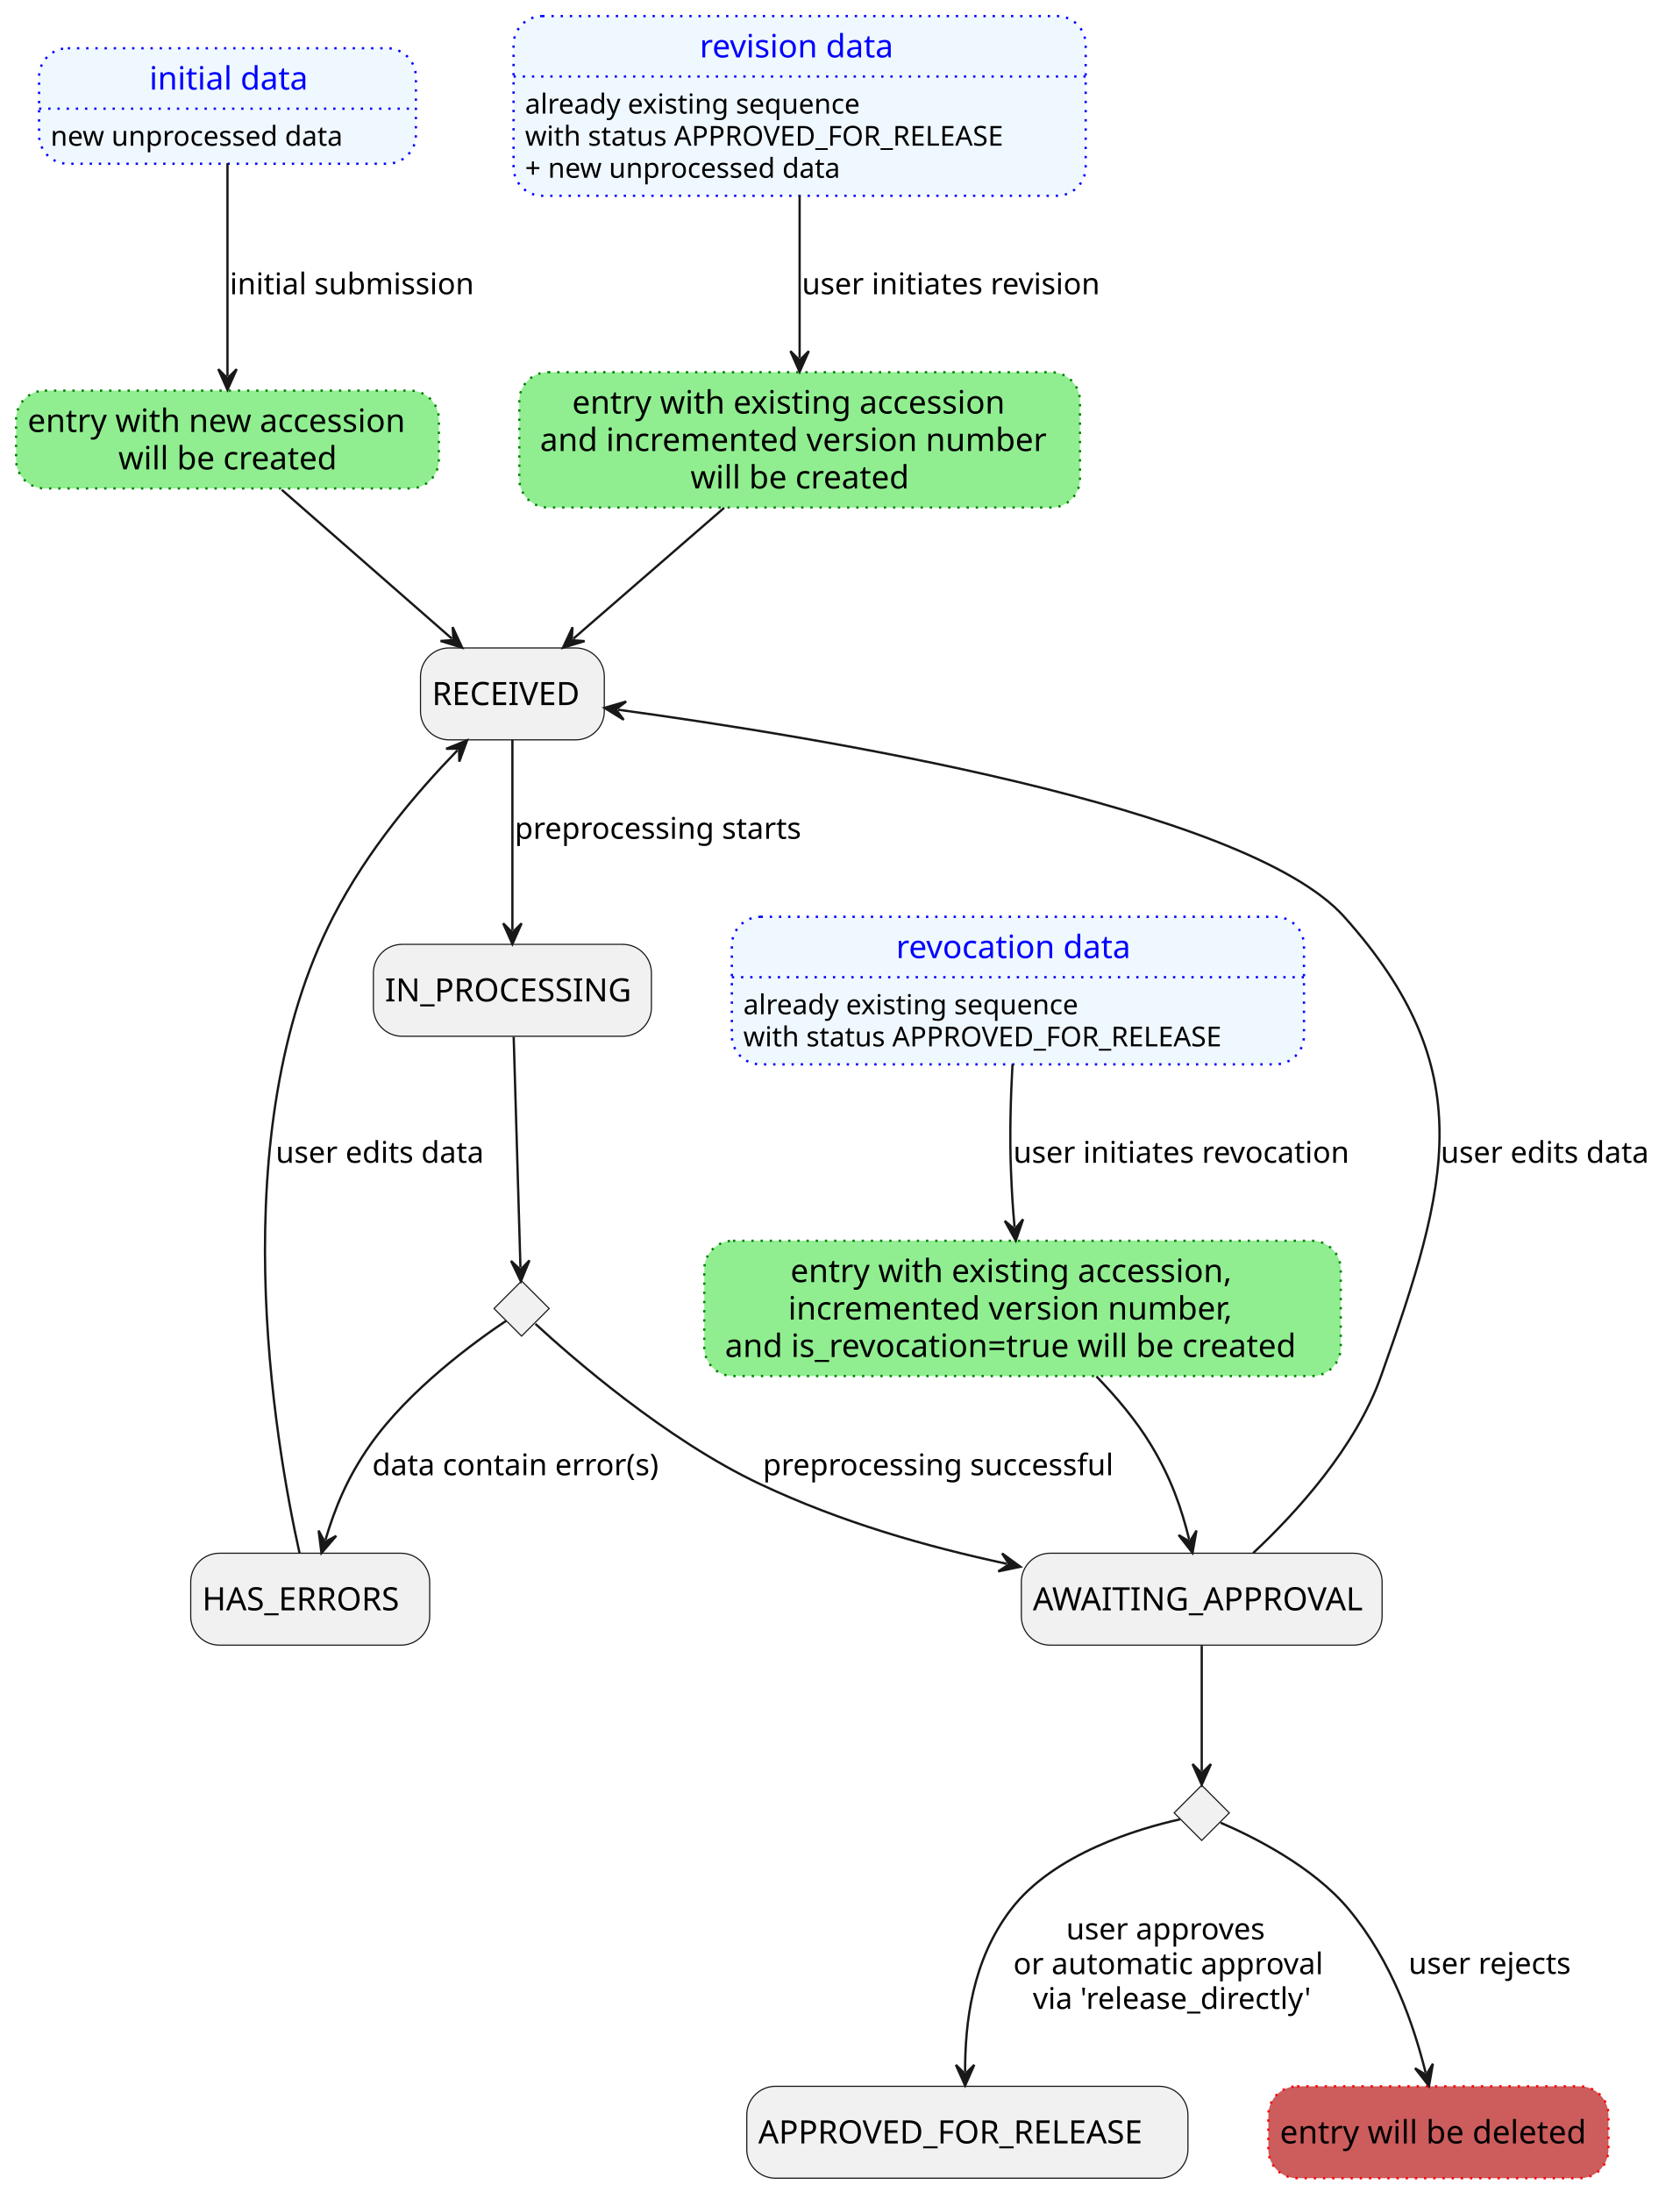
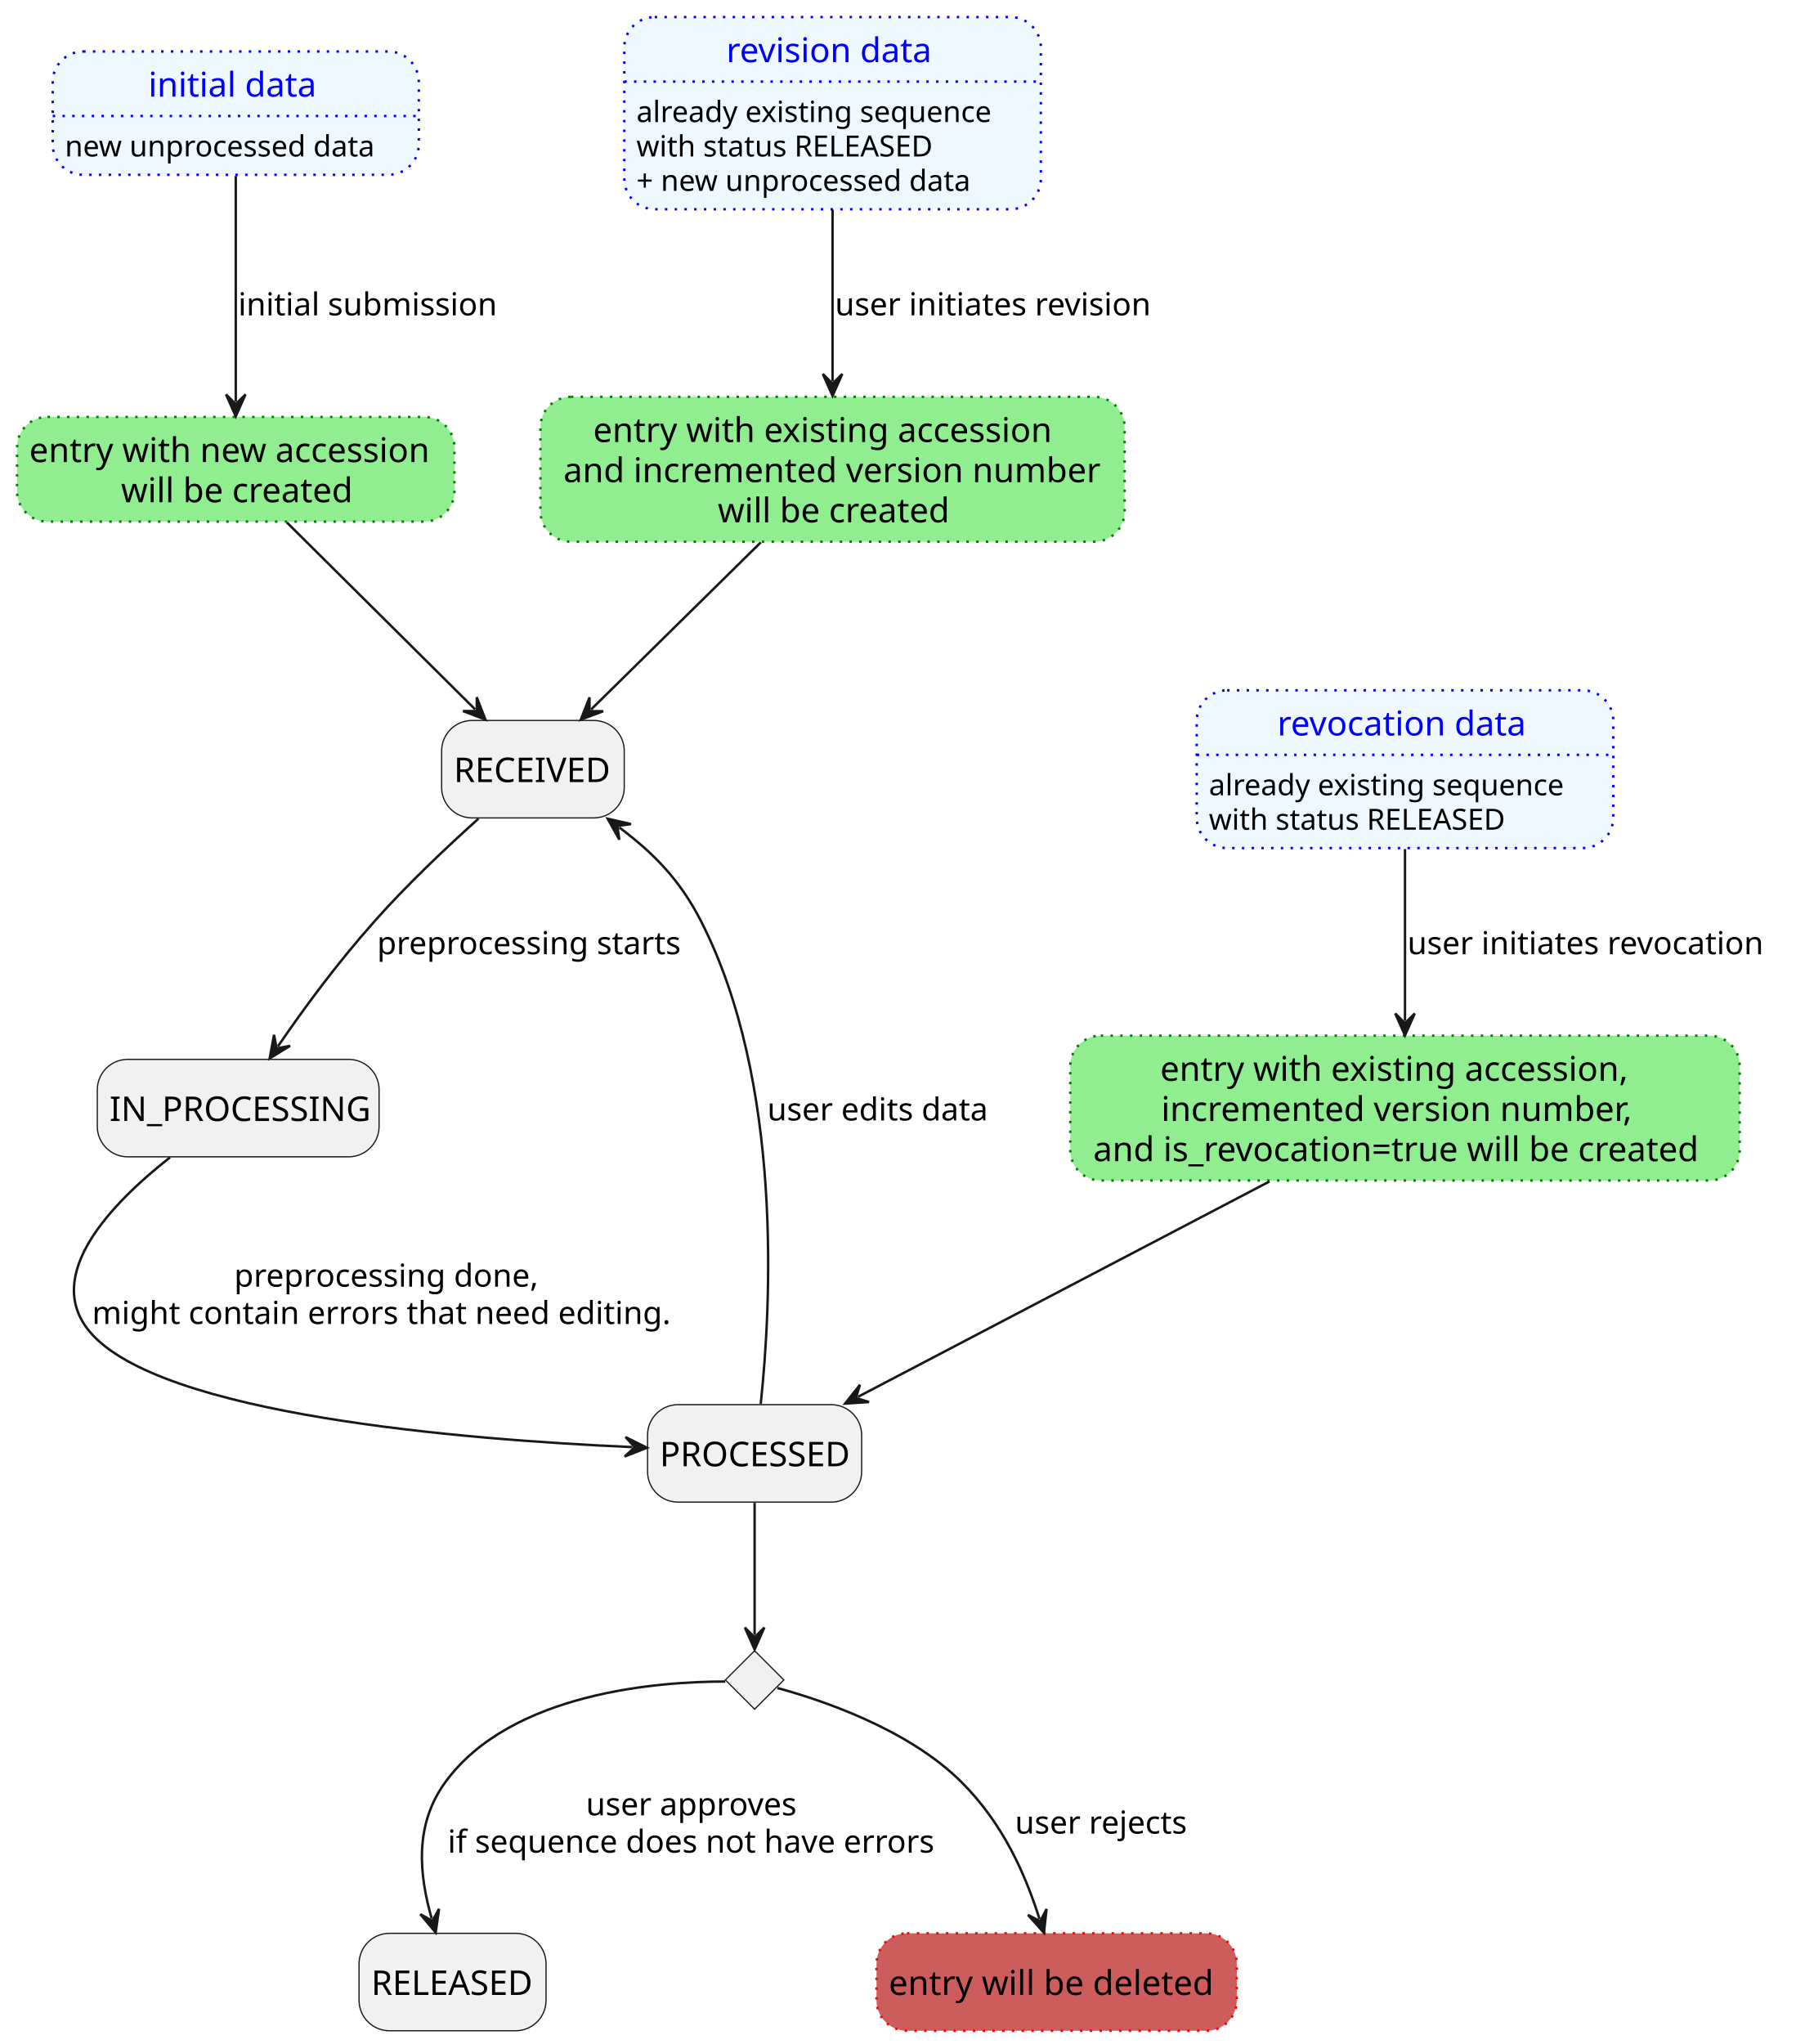
- <svg xmlns="http://www.w3.org/2000/svg" contentStyleType="text/css" height="954px" preserveAspectRatio="none" style="width:731px;height:954px;background:#FFFFFF;" version="1.1" viewBox="0 0 731 954" width="731px" zoomAndPan="magnify">
+ <svg xmlns="http://www.w3.org/2000/svg" contentStyleType="text/css" height="839px" preserveAspectRatio="none" style="width:737px;height:839px;background:#FFFFFF;" version="1.1" viewBox="0 0 737 839" width="737px" zoomAndPan="magnify">
  <defs />
  <g>
    <g id="INITIAL_DATA">
-       <rect fill="#F0F8FF" height="50.266" rx="12.5" ry="12.5" style="stroke:#0000FF;stroke-width:1.0;stroke-dasharray:1.0,3.0;" width="164" x="17" y="21" />
-       <line style="stroke:#0000FF;stroke-width:1.0;stroke-dasharray:1.0,3.0;" x1="17" x2="181" y1="47.297" y2="47.297" />
-       <text fill="#0000FF" font-family="sans-serif" font-size="14" lengthAdjust="spacing" textLength="68" x="65" y="38.995">initial data</text>
-       <text fill="#000000" font-family="sans-serif" font-size="12" lengthAdjust="spacing" textLength="144" x="22" y="63.435">new unprocessed data</text>
+       <rect fill="#F0F8FF" height="50.621" rx="12.5" ry="12.5" style="stroke:#0000FF;stroke-width:1.0;stroke-dasharray:1.0,3.0;" width="150.301" x="21.64" y="21.13" />
+       <line style="stroke:#0000FF;stroke-width:1.0;stroke-dasharray:1.0,3.0;" x1="21.64" x2="171.941" y1="47.618" y2="47.618" />
+       <text fill="#0000FF" font-family="sans-serif" font-size="14" lengthAdjust="spacing" textLength="71.784" x="60.898" y="39.665">initial data</text>
+       <text fill="#000000" font-family="sans-serif" font-size="12" lengthAdjust="spacing" textLength="130.301" x="26.64" y="64.22">new unprocessed data</text>
    </g>
    <g id="REVISION_DATA">
-       <rect fill="#F0F8FF" height="78.203" rx="12.5" ry="12.5" style="stroke:#0000FF;stroke-width:1.0;stroke-dasharray:1.0,3.0;" width="249" x="223.5" y="7" />
-       <line style="stroke:#0000FF;stroke-width:1.0;stroke-dasharray:1.0,3.0;" x1="223.5" x2="472.5" y1="33.297" y2="33.297" />
-       <text fill="#0000FF" font-family="sans-serif" font-size="14" lengthAdjust="spacing" textLength="87" x="304.5" y="24.995">revision data</text>
-       <text fill="#000000" font-family="sans-serif" font-size="12" lengthAdjust="spacing" textLength="164" x="228.5" y="49.435">already existing sequence</text>
-       <text fill="#000000" font-family="sans-serif" font-size="12" lengthAdjust="spacing" textLength="229" x="228.5" y="63.404">with status APPROVED_FOR_RELEASE</text>
-       <text fill="#000000" font-family="sans-serif" font-size="12" lengthAdjust="spacing" textLength="158" x="228.5" y="77.373">+ new unprocessed data</text>
+       <rect fill="#F0F8FF" height="78.887" rx="12.5" ry="12.5" style="stroke:#0000FF;stroke-width:1.0;stroke-dasharray:1.0,3.0;" width="171.019" x="256.28" y="7" />
+       <line style="stroke:#0000FF;stroke-width:1.0;stroke-dasharray:1.0,3.0;" x1="256.28" x2="427.3" y1="33.488" y2="33.488" />
+       <text fill="#0000FF" font-family="sans-serif" font-size="14" lengthAdjust="spacing" textLength="87.233" x="298.173" y="25.535">revision data</text>
+       <text fill="#000000" font-family="sans-serif" font-size="12" lengthAdjust="spacing" textLength="151.019" x="261.28" y="50.09">already existing sequence</text>
+       <text fill="#000000" font-family="sans-serif" font-size="12" lengthAdjust="spacing" textLength="124.758" x="261.28" y="64.223">with status RELEASED</text>
+       <text fill="#000000" font-family="sans-serif" font-size="12" lengthAdjust="spacing" textLength="143.637" x="261.28" y="78.356">+ new unprocessed data</text>
    </g>
    <g id="REVOKED_DATA">
-       <rect fill="#F0F8FF" height="64.234" rx="12.5" ry="12.5" style="stroke:#0000FF;stroke-width:1.0;stroke-dasharray:1.0,3.0;" width="249" x="318.5" y="399" />
-       <line style="stroke:#0000FF;stroke-width:1.0;stroke-dasharray:1.0,3.0;" x1="318.5" x2="567.5" y1="425.297" y2="425.297" />
-       <text fill="#0000FF" font-family="sans-serif" font-size="14" lengthAdjust="spacing" textLength="106" x="390" y="416.995">revocation data</text>
-       <text fill="#000000" font-family="sans-serif" font-size="12" lengthAdjust="spacing" textLength="164" x="323.5" y="441.435">already existing sequence</text>
-       <text fill="#000000" font-family="sans-serif" font-size="12" lengthAdjust="spacing" textLength="229" x="323.5" y="455.404">with status APPROVED_FOR_RELEASE</text>
+       <rect fill="#F0F8FF" height="64.754" rx="12.5" ry="12.5" style="stroke:#0000FF;stroke-width:1.0;stroke-dasharray:1.0,3.0;" width="171.019" x="491.28" y="283.35" />
+       <line style="stroke:#0000FF;stroke-width:1.0;stroke-dasharray:1.0,3.0;" x1="491.28" x2="662.299" y1="309.838" y2="309.838" />
+       <text fill="#0000FF" font-family="sans-serif" font-size="14" lengthAdjust="spacing" textLength="104.788" x="524.396" y="301.885">revocation data</text>
+       <text fill="#000000" font-family="sans-serif" font-size="12" lengthAdjust="spacing" textLength="151.019" x="496.28" y="326.44">already existing sequence</text>
+       <text fill="#000000" font-family="sans-serif" font-size="12" lengthAdjust="spacing" textLength="124.758" x="496.28" y="340.573">with status RELEASED</text>
    </g>
-     <rect fill="#F1F1F1" height="40" rx="12.5" ry="12.5" style="stroke:#181818;stroke-width:0.5;" width="80" x="183" y="282" />
-     <text fill="#000000" font-family="sans-serif" font-size="14" lengthAdjust="spacing" textLength="70" x="188" y="306.847">RECEIVED</text>
-     <rect fill="#F1F1F1" height="40" rx="12.5" ry="12.5" style="stroke:#181818;stroke-width:0.5;" width="121" x="162.5" y="411" />
-     <text fill="#000000" font-family="sans-serif" font-size="14" lengthAdjust="spacing" textLength="111" x="167.5" y="435.847">IN_PROCESSING</text>
-     <rect fill="#F1F1F1" height="40" rx="12.5" ry="12.5" style="stroke:#181818;stroke-width:0.5;" width="104" x="83" y="676" />
-     <text fill="#000000" font-family="sans-serif" font-size="14" lengthAdjust="spacing" textLength="94" x="88" y="700.847">HAS_ERRORS</text>
-     <rect fill="#F1F1F1" height="40" rx="12.5" ry="12.5" style="stroke:#181818;stroke-width:0.5;" width="192" x="325" y="908" />
-     <text fill="#000000" font-family="sans-serif" font-size="14" lengthAdjust="spacing" textLength="182" x="330" y="932.847">APPROVED_FOR_RELEASE</text>
-     <rect fill="#F1F1F1" height="40" rx="12.5" ry="12.5" style="stroke:#181818;stroke-width:0.5;" width="157" x="444.5" y="676" />
-     <text fill="#000000" font-family="sans-serif" font-size="14" lengthAdjust="spacing" textLength="147" x="449.5" y="700.847">AWAITING_APPROVAL</text>
-     <rect fill="#90EE90" height="42.594" rx="12.5" ry="12.5" style="stroke:#008000;stroke-width:1.0;stroke-dasharray:1.0,3.0;" width="184" x="7" y="170" />
-     <text fill="#000000" font-family="sans-serif" font-size="14" lengthAdjust="spacing" textLength="174" x="12" y="187.995">entry with new accession</text>
-     <text fill="#000000" font-family="sans-serif" font-size="14" lengthAdjust="spacing" textLength="99" x="51.5" y="204.292">will be created</text>
-     <rect fill="#90EE90" height="58.891" rx="12.5" ry="12.5" style="stroke:#008000;stroke-width:1.0;stroke-dasharray:1.0,3.0;" width="244" x="226" y="162" />
-     <text fill="#000000" font-family="sans-serif" font-size="14" lengthAdjust="spacing" textLength="198" x="249" y="179.995">entry with existing accession</text>
-     <text fill="#000000" font-family="sans-serif" font-size="14" lengthAdjust="spacing" textLength="230" x="235" y="196.292">and incremented version number</text>
-     <text fill="#000000" font-family="sans-serif" font-size="14" lengthAdjust="spacing" textLength="99" x="300.5" y="212.589">will be created</text>
-     <rect fill="#90EE90" height="58.891" rx="12.5" ry="12.5" style="stroke:#008000;stroke-width:1.0;stroke-dasharray:1.0,3.0;" width="277" x="306.5" y="540" />
-     <text fill="#000000" font-family="sans-serif" font-size="14" lengthAdjust="spacing" textLength="202" x="344" y="557.995">entry with existing accession,</text>
-     <text fill="#000000" font-family="sans-serif" font-size="14" lengthAdjust="spacing" textLength="204" x="343" y="574.292">incremented version number,</text>
-     <text fill="#000000" font-family="sans-serif" font-size="14" lengthAdjust="spacing" textLength="263" x="315.5" y="590.589">and is_revocation=true will be created</text>
-     <rect fill="#CD5C5C" height="40" rx="12.5" ry="12.5" style="stroke:#FF0000;stroke-width:1.0;stroke-dasharray:1.0,3.0;" width="148" x="552" y="908" />
-     <text fill="#000000" font-family="sans-serif" font-size="14" lengthAdjust="spacing" textLength="138" x="557" y="932.847">entry will be deleted</text>
-     <g id="elem_is_error">
-       <polygon fill="#F1F1F1" points="227,557.5,239,569.5,227,581.5,215,569.5,227,557.5" style="stroke:#181818;stroke-width:0.5;" />
-     </g>
+     <rect fill="#F1F1F1" height="40" rx="12.5" ry="12.5" style="stroke:#181818;stroke-width:0.5;" width="74.976" x="181.3" y="295.73" />
+     <text fill="#000000" font-family="sans-serif" font-size="14" lengthAdjust="spacing" textLength="64.976" x="186.3" y="321.021">RECEIVED</text>
+     <rect fill="#F1F1F1" height="40" rx="12.5" ry="12.5" style="stroke:#181818;stroke-width:0.5;" width="115.69" x="39.94" y="434.84" />
+     <text fill="#000000" font-family="sans-serif" font-size="14" lengthAdjust="spacing" textLength="105.69" x="44.94" y="460.131">IN_PROCESSING</text>
+     <rect fill="#F1F1F1" height="40" rx="12.5" ry="12.5" style="stroke:#181818;stroke-width:0.5;" width="87.895" x="265.84" y="576.57" />
+     <text fill="#000000" font-family="sans-serif" font-size="14" lengthAdjust="spacing" textLength="77.895" x="270.84" y="601.861">PROCESSED</text>
+     <rect fill="#F1F1F1" height="40" rx="12.5" ry="12.5" style="stroke:#181818;stroke-width:0.5;" width="76.767" x="147.4" y="793.57" />
+     <text fill="#000000" font-family="sans-serif" font-size="14" lengthAdjust="spacing" textLength="66.767" x="152.4" y="818.861">RELEASED</text>
+     <rect fill="#90EE90" height="42.977" rx="12.5" ry="12.5" style="stroke:#008000;stroke-width:1.0;stroke-dasharray:1.0,3.0;" width="179.572" x="7" y="171.13" />
+     <text fill="#000000" font-family="sans-serif" font-size="14" lengthAdjust="spacing" textLength="169.572" x="12" y="189.665">entry with new accession</text>
+     <text fill="#000000" font-family="sans-serif" font-size="14" lengthAdjust="spacing" textLength="98.677" x="49.663" y="206.153">will be created</text>
+     <rect fill="#90EE90" height="59.465" rx="12.5" ry="12.5" style="stroke:#008000;stroke-width:1.0;stroke-dasharray:1.0,3.0;" width="239.824" x="221.87" y="162.89" />
+     <text fill="#000000" font-family="sans-serif" font-size="14" lengthAdjust="spacing" textLength="196.567" x="243.498" y="181.425">entry with existing accession</text>
+     <text fill="#000000" font-family="sans-serif" font-size="14" lengthAdjust="spacing" textLength="225.394" x="231.3" y="197.913">and incremented version number</text>
+     <text fill="#000000" font-family="sans-serif" font-size="14" lengthAdjust="spacing" textLength="98.677" x="294.659" y="214.402">will be created</text>
+     <rect fill="#90EE90" height="59.465" rx="12.5" ry="12.5" style="stroke:#008000;stroke-width:1.0;stroke-dasharray:1.0,3.0;" width="274.81" x="439.38" y="425.11" />
+     <text fill="#000000" font-family="sans-serif" font-size="14" lengthAdjust="spacing" textLength="200.997" x="476.287" y="443.645">entry with existing accession,</text>
+     <text fill="#000000" font-family="sans-serif" font-size="14" lengthAdjust="spacing" textLength="200.163" x="476.704" y="460.133">incremented version number,</text>
+     <text fill="#000000" font-family="sans-serif" font-size="14" lengthAdjust="spacing" textLength="260.381" x="448.81" y="476.622">and is_revocation=true will be created</text>
+     <rect fill="#CD5C5C" height="40" rx="12.5" ry="12.5" style="stroke:#FF0000;stroke-width:1.0;stroke-dasharray:1.0,3.0;" width="147.901" x="359.84" y="793.57" />
+     <text fill="#000000" font-family="sans-serif" font-size="14" lengthAdjust="spacing" textLength="137.901" x="364.84" y="818.861">entry will be deleted</text>
    <g id="elem_is_approved">
-       <polygon fill="#F1F1F1" points="523,777,535,789,523,801,511,789,523,777" style="stroke:#181818;stroke-width:0.5;" />
+       <polygon fill="#F1F1F1" points="309.79,677.57,321.79,689.57,309.79,701.57,297.79,689.57,309.79,677.57" style="stroke:#181818;stroke-width:0.5;" />
    </g>
    <g id="link_INITIAL_DATA_CREATING_SUBMIT">
-       <path d="M99,71.02 C99,98.62 99,137.48 99,163.67 " fill="none" id="INITIAL_DATA-to-CREATING_SUBMIT" style="stroke:#181818;stroke-width:1.0;" />
-       <polygon fill="#181818" points="99,169.67,103,160.67,99,164.67,95,160.67,99,169.67" style="stroke:#181818;stroke-width:1.0;" />
-       <text fill="#000000" font-family="sans-serif" font-size="13" lengthAdjust="spacing" textLength="109" x="100" y="128.067">initial submission</text>
+       <path d="M96.79,72.23 C96.79,100.08 96.79,138.81 96.79,164.89 " fill="none" id="INITIAL_DATA-to-CREATING_SUBMIT" style="stroke:#181818;stroke-width:1.0;" />
+       <polygon fill="#181818" points="96.79,170.89,100.79,161.89,96.79,165.89,92.79,161.89,96.79,170.89" style="stroke:#181818;stroke-width:1.0;" />
+       <text fill="#000000" font-family="sans-serif" font-size="13" lengthAdjust="spacing" textLength="111.09" x="97.79" y="129.458">initial submission</text>
    </g>
    <g id="link_CREATING_SUBMIT_RECEIVED">
-       <path d="M122.62,213.16 C145.24,232.96 174.594,258.65 196.624,277.92 " fill="none" id="CREATING_SUBMIT-to-RECEIVED" style="stroke:#181818;stroke-width:1.0;" />
-       <polygon fill="#181818" points="201.14,281.87,196.999,272.934,197.377,278.578,191.732,278.955,201.14,281.87" style="stroke:#181818;stroke-width:1.0;" />
+       <path d="M117.76,214.44 C140.65,237.16 172.753,269.022 195.033,291.152 " fill="none" id="CREATING_SUBMIT-to-RECEIVED" style="stroke:#181818;stroke-width:1.0;" />
+       <polygon fill="#181818" points="199.29,295.38,195.723,286.2,195.743,291.856,190.086,291.875,199.29,295.38" style="stroke:#181818;stroke-width:1.0;" />
    </g>
    <g id="link_REVISION_DATA_CREATING_REVISE">
-       <path d="M348,85.08 C348,109.16 348,133.78 348,155.81 " fill="none" id="REVISION_DATA-to-CREATING_REVISE" style="stroke:#181818;stroke-width:1.0;" />
-       <polygon fill="#181818" points="348,161.81,352,152.81,348,156.81,344,152.81,348,161.81" style="stroke:#181818;stroke-width:1.0;" />
-       <text fill="#000000" font-family="sans-serif" font-size="13" lengthAdjust="spacing" textLength="135" x="349" y="128.067">user initiates revision</text>
+       <path d="M341.79,86.08 C341.79,110.1 341.79,134.49 341.79,156.49 " fill="none" id="REVISION_DATA-to-CREATING_REVISE" style="stroke:#181818;stroke-width:1.0;" />
+       <polygon fill="#181818" points="341.79,162.49,345.79,153.49,341.79,157.49,337.79,153.49,341.79,162.49" style="stroke:#181818;stroke-width:1.0;" />
+       <text fill="#000000" font-family="sans-serif" font-size="13" lengthAdjust="spacing" textLength="135.084" x="342.79" y="129.458">user initiates revision</text>
    </g>
    <g id="link_CREATING_REVISE_RECEIVED">
-       <path d="M315.16,221.01 C293.02,240.22 268.962,261.108 249.532,277.968 " fill="none" id="CREATING_REVISE-to-RECEIVED" style="stroke:#181818;stroke-width:1.0;" />
-       <polygon fill="#181818" points="245,281.9,254.419,279.023,248.776,278.623,249.176,272.98,245,281.9" style="stroke:#181818;stroke-width:1.0;" />
+       <path d="M312.32,222.63 C289.44,245.16 262.615,271.57 242.695,291.19 " fill="none" id="CREATING_REVISE-to-RECEIVED" style="stroke:#181818;stroke-width:1.0;" />
+       <polygon fill="#181818" points="238.42,295.4,247.639,291.934,241.982,291.891,242.025,286.235,238.42,295.4" style="stroke:#181818;stroke-width:1.0;" />
    </g>
    <g id="link_REVOKED_DATA_CREATING_REVOKE">
-       <path d="M440.65,463.13 C439.86,477.41 439.34,494.57 440,510 C440.42,519.78 440.686,524.474 441.536,533.994 " fill="none" id="REVOKED_DATA-to-CREATING_REVOKE" style="stroke:#181818;stroke-width:1.0;" />
-       <polygon fill="#181818" points="442.07,539.97,445.254,530.65,441.625,534.99,437.286,531.361,442.07,539.97" style="stroke:#181818;stroke-width:1.0;" />
-       <text fill="#000000" font-family="sans-serif" font-size="13" lengthAdjust="spacing" textLength="153" x="441" y="506.067">user initiates revocation</text>
+       <path d="M576.79,348.53 C576.79,371.63 576.79,396.63 576.79,419.01 " fill="none" id="REVOKED_DATA-to-CREATING_REVOKE" style="stroke:#181818;stroke-width:1.0;" />
+       <polygon fill="#181818" points="576.79,425.01,580.79,416.01,576.79,420.01,572.79,416.01,576.79,425.01" style="stroke:#181818;stroke-width:1.0;" />
+       <text fill="#000000" font-family="sans-serif" font-size="13" lengthAdjust="spacing" textLength="151.385" x="577.79" y="391.678">user initiates revocation</text>
    </g>
-     <g id="link_CREATING_REVOKE_AWAITING_APPROVAL">
-       <path d="M477.15,599.02 C485.8,607.95 494.54,618.28 501,629 C509.79,643.58 514.133,656.297 517.543,670.017 " fill="none" id="CREATING_REVOKE-to-AWAITING_APPROVAL" style="stroke:#181818;stroke-width:1.0;" />
-       <polygon fill="#181818" points="518.99,675.84,520.701,666.141,517.784,670.988,512.937,668.071,518.99,675.84" style="stroke:#181818;stroke-width:1.0;" />
+     <g id="link_CREATING_REVOKE_PROCESSED">
+       <path d="M521.14,484.96 C468.87,512.31 397.446,549.698 352.246,573.348 " fill="none" id="CREATING_REVOKE-to-PROCESSED" style="stroke:#181818;stroke-width:1.0;" />
+       <polygon fill="#181818" points="346.93,576.13,356.759,575.502,351.36,573.812,353.05,568.413,346.93,576.13" style="stroke:#181818;stroke-width:1.0;" />
    </g>
    <g id="link_RECEIVED_IN_PROCESSING">
-       <path d="M223,322.01 C223,345.96 223,380.85 223,404.86 " fill="none" id="RECEIVED-to-IN_PROCESSING" style="stroke:#181818;stroke-width:1.0;" />
-       <polygon fill="#181818" points="223,410.86,227,401.86,223,405.86,219,401.86,223,410.86" style="stroke:#181818;stroke-width:1.0;" />
-       <text fill="#000000" font-family="sans-serif" font-size="13" lengthAdjust="spacing" textLength="131" x="224" y="365.067">preprocessing starts</text>
+       <path d="M196.47,336 C183.47,347.66 167.07,363.12 153.79,378.11 C137.73,396.21 124.919,413.756 114.099,429.496 " fill="none" id="RECEIVED-to-IN_PROCESSING" style="stroke:#181818;stroke-width:1.0;" />
+       <polygon fill="#181818" points="110.7,434.44,119.095,429.289,113.532,430.32,112.502,424.757,110.7,434.44" style="stroke:#181818;stroke-width:1.0;" />
+       <text fill="#000000" font-family="sans-serif" font-size="13" lengthAdjust="spacing" textLength="128.908" x="154.79" y="391.678">preprocessing starts</text>
    </g>
-     <g id="link_IN_PROCESSING_is_error">
-       <path d="M223.56,451.27 C224.42,480.37 225.836,528.582 226.506,551.663 " fill="none" id="IN_PROCESSING-to-is_error" style="stroke:#181818;stroke-width:1.0;" />
-       <polygon fill="#181818" points="226.68,557.66,230.417,548.548,226.535,552.662,222.421,548.78,226.68,557.66" style="stroke:#181818;stroke-width:1.0;" />
+     <g id="link_IN_PROCESSING_PROCESSED">
+       <path d="M69.81,475.07 C45.64,494.03 17.42,523.42 36.79,546.57 C65.44,580.83 189.916,590.904 259.606,593.994 " fill="none" id="IN_PROCESSING-to-PROCESSED" style="stroke:#181818;stroke-width:1.0;" />
+       <polygon fill="#181818" points="265.6,594.26,256.786,589.865,260.605,594.038,256.432,597.857,265.6,594.26" style="stroke:#181818;stroke-width:1.0;" />
+       <text fill="#000000" font-family="sans-serif" font-size="13" lengthAdjust="spacing" textLength="129.023" x="96.122" y="528.138">preprocessing done,</text>
+       <text fill="#000000" font-family="sans-serif" font-size="13" lengthAdjust="spacing" textLength="245.686" x="37.79" y="543.449">might contain errors that need editing.</text>
    </g>
-     <g id="link_is_error_HAS_ERRORS">
-       <path d="M220.26,574.85 C207.15,583.61 178.03,604.66 161,629 C150.98,643.33 145.796,656.324 141.636,670.174 " fill="none" id="is_error-to-HAS_ERRORS" style="stroke:#181818;stroke-width:1.0;" />
-       <polygon fill="#181818" points="139.91,675.92,146.33,668.451,141.348,671.131,138.668,666.15,139.91,675.92" style="stroke:#181818;stroke-width:1.0;" />
-       <text fill="#000000" font-family="sans-serif" font-size="13" lengthAdjust="spacing" textLength="132" x="162" y="642.067">data contain error(s)</text>
+     <g id="link_PROCESSED_RECEIVED">
+       <path d="M312.3,576.25 C316.54,536.63 321.62,444.34 287.79,378.11 C279.11,361.12 268.388,350.263 254.258,339.653 " fill="none" id="PROCESSED-to-RECEIVED" style="stroke:#181818;stroke-width:1.0;" />
+       <polygon fill="#181818" points="249.46,336.05,254.255,344.653,253.458,339.052,259.059,338.255,249.46,336.05" style="stroke:#181818;stroke-width:1.0;" />
+       <text fill="#000000" font-family="sans-serif" font-size="13" lengthAdjust="spacing" textLength="93.558" x="314.99" y="459.908">user edits data</text>
    </g>
-     <g id="link_HAS_ERRORS_RECEIVED">
-       <path d="M130.36,675.95 C119.45,626.79 96.57,492.91 145,399 C160.25,369.42 181.458,344.772 199.108,326.532 " fill="none" id="HAS_ERRORS-to-RECEIVED" style="stroke:#181818;stroke-width:1.0;" />
-       <polygon fill="#181818" points="203.28,322.22,194.147,325.906,199.803,325.813,199.896,331.469,203.28,322.22" style="stroke:#181818;stroke-width:1.0;" />
-       <text fill="#000000" font-family="sans-serif" font-size="13" lengthAdjust="spacing" textLength="96" x="120" y="506.067">user edits data</text>
+     <g id="link_PROCESSED_is_approved">
+       <path d="M309.79,616.87 C309.79,635.13 309.79,655.93 309.79,671.06 " fill="none" id="PROCESSED-to-is_approved" style="stroke:#181818;stroke-width:1.0;" />
+       <polygon fill="#181818" points="309.79,677.06,313.79,668.06,309.79,672.06,305.79,668.06,309.79,677.06" style="stroke:#181818;stroke-width:1.0;" />
    </g>
-     <g id="link_AWAITING_APPROVAL_RECEIVED">
-       <path d="M545.38,675.92 C564.29,658.21 590.01,629.96 601,599 C630.84,514.97 644.45,465.47 585,399 C541.98,350.9 353.975,320.482 269.015,308.882 " fill="none" id="AWAITING_APPROVAL-to-RECEIVED" style="stroke:#181818;stroke-width:1.0;" />
-       <polygon fill="#181818" points="263.07,308.07,271.446,313.251,268.024,308.746,272.528,305.324,263.07,308.07" style="stroke:#181818;stroke-width:1.0;" />
-       <text fill="#000000" font-family="sans-serif" font-size="13" lengthAdjust="spacing" textLength="96" x="627" y="506.067">user edits data</text>
-     </g>
-     <g id="link_is_error_AWAITING_APPROVAL">
-       <path d="M233.03,576.19 C248.22,590.2 289.8,626.66 331,646 C366.5,662.67 402.594,672.947 438.214,680.617 " fill="none" id="is_error-to-AWAITING_APPROVAL" style="stroke:#181818;stroke-width:1.0;" />
-       <polygon fill="#181818" points="444.08,681.88,436.124,676.075,439.192,680.827,434.44,683.896,444.08,681.88" style="stroke:#181818;stroke-width:1.0;" />
-       <text fill="#000000" font-family="sans-serif" font-size="13" lengthAdjust="spacing" textLength="160" x="332" y="642.067">preprocessing successful</text>
-     </g>
-     <g id="link_AWAITING_APPROVAL_is_approved">
-       <path d="M523,716.3 C523,734.66 523,755.67 523,770.75 " fill="none" id="AWAITING_APPROVAL-to-is_approved" style="stroke:#181818;stroke-width:1.0;" />
-       <polygon fill="#181818" points="523,776.75,527,767.75,523,771.75,519,767.75,523,776.75" style="stroke:#181818;stroke-width:1.0;" />
-     </g>
-     <g id="link_is_approved_APPROVED_FOR_RELEASE">
-       <path d="M513.55,791.81 C496.07,795.69 458.77,806.5 440,831 C422.95,853.25 419.979,880.7 420.019,901.67 " fill="none" id="is_approved-to-APPROVED_FOR_RELEASE" style="stroke:#181818;stroke-width:1.0;" />
-       <polygon fill="#181818" points="420.03,907.67,424.013,898.662,420.021,902.67,416.013,898.678,420.03,907.67" style="stroke:#181818;stroke-width:1.0;" />
-       <text fill="#000000" font-family="sans-serif" font-size="13" lengthAdjust="spacing" textLength="91" x="464" y="844.067">user approves</text>
-       <text fill="#000000" font-family="sans-serif" font-size="13" lengthAdjust="spacing" textLength="141" x="441" y="859.2">or automatic approval</text>
-       <text fill="#000000" font-family="sans-serif" font-size="13" lengthAdjust="spacing" textLength="128" x="449.5" y="874.332">via 'release_directly'</text>
+     <g id="link_is_approved_RELEASED">
+       <path d="M297.74,690.22 C271.61,690.2 209.92,694.29 182.79,731.57 C169.87,749.32 172.169,769.739 177.219,787.499 " fill="none" id="is_approved-to-RELEASED" style="stroke:#181818;stroke-width:1.0;" />
+       <polygon fill="#181818" points="178.86,793.27,180.246,783.519,177.493,788.461,172.551,785.707,178.86,793.27" style="stroke:#181818;stroke-width:1.0;" />
+       <text fill="#000000" font-family="sans-serif" font-size="13" lengthAdjust="spacing" textLength="88.816" x="240.535" y="745.138">user approves</text>
+       <text fill="#000000" font-family="sans-serif" font-size="13" lengthAdjust="spacing" textLength="206.419" x="183.79" y="760.449">if sequence does not have errors</text>
    </g>
    <g id="link_is_approved_DELETION">
-       <path d="M531.22,793.29 C544.64,799.03 571.31,812.12 587,831 C605.97,853.83 615.228,881.291 620.448,902.071 " fill="none" id="is_approved-to-DELETION" style="stroke:#181818;stroke-width:1.0;" />
-       <polygon fill="#181818" points="621.91,907.89,623.597,898.187,620.692,903.041,615.838,900.136,621.91,907.89" style="stroke:#181818;stroke-width:1.0;" />
-       <text fill="#000000" font-family="sans-serif" font-size="13" lengthAdjust="spacing" textLength="75" x="613" y="859.067">user rejects</text>
+       <path d="M319.16,692.88 C336.24,697.51 372.67,709.43 394.79,731.57 C412.11,748.9 421.026,769.724 426.746,787.654 " fill="none" id="is_approved-to-DELETION" style="stroke:#181818;stroke-width:1.0;" />
+       <polygon fill="#181818" points="428.57,793.37,429.645,783.58,427.05,788.606,422.024,786.011,428.57,793.37" style="stroke:#181818;stroke-width:1.0;" />
+       <text fill="#000000" font-family="sans-serif" font-size="13" lengthAdjust="spacing" textLength="73.277" x="416.67" y="752.638">user rejects</text>
    </g>
  </g>
</svg>
